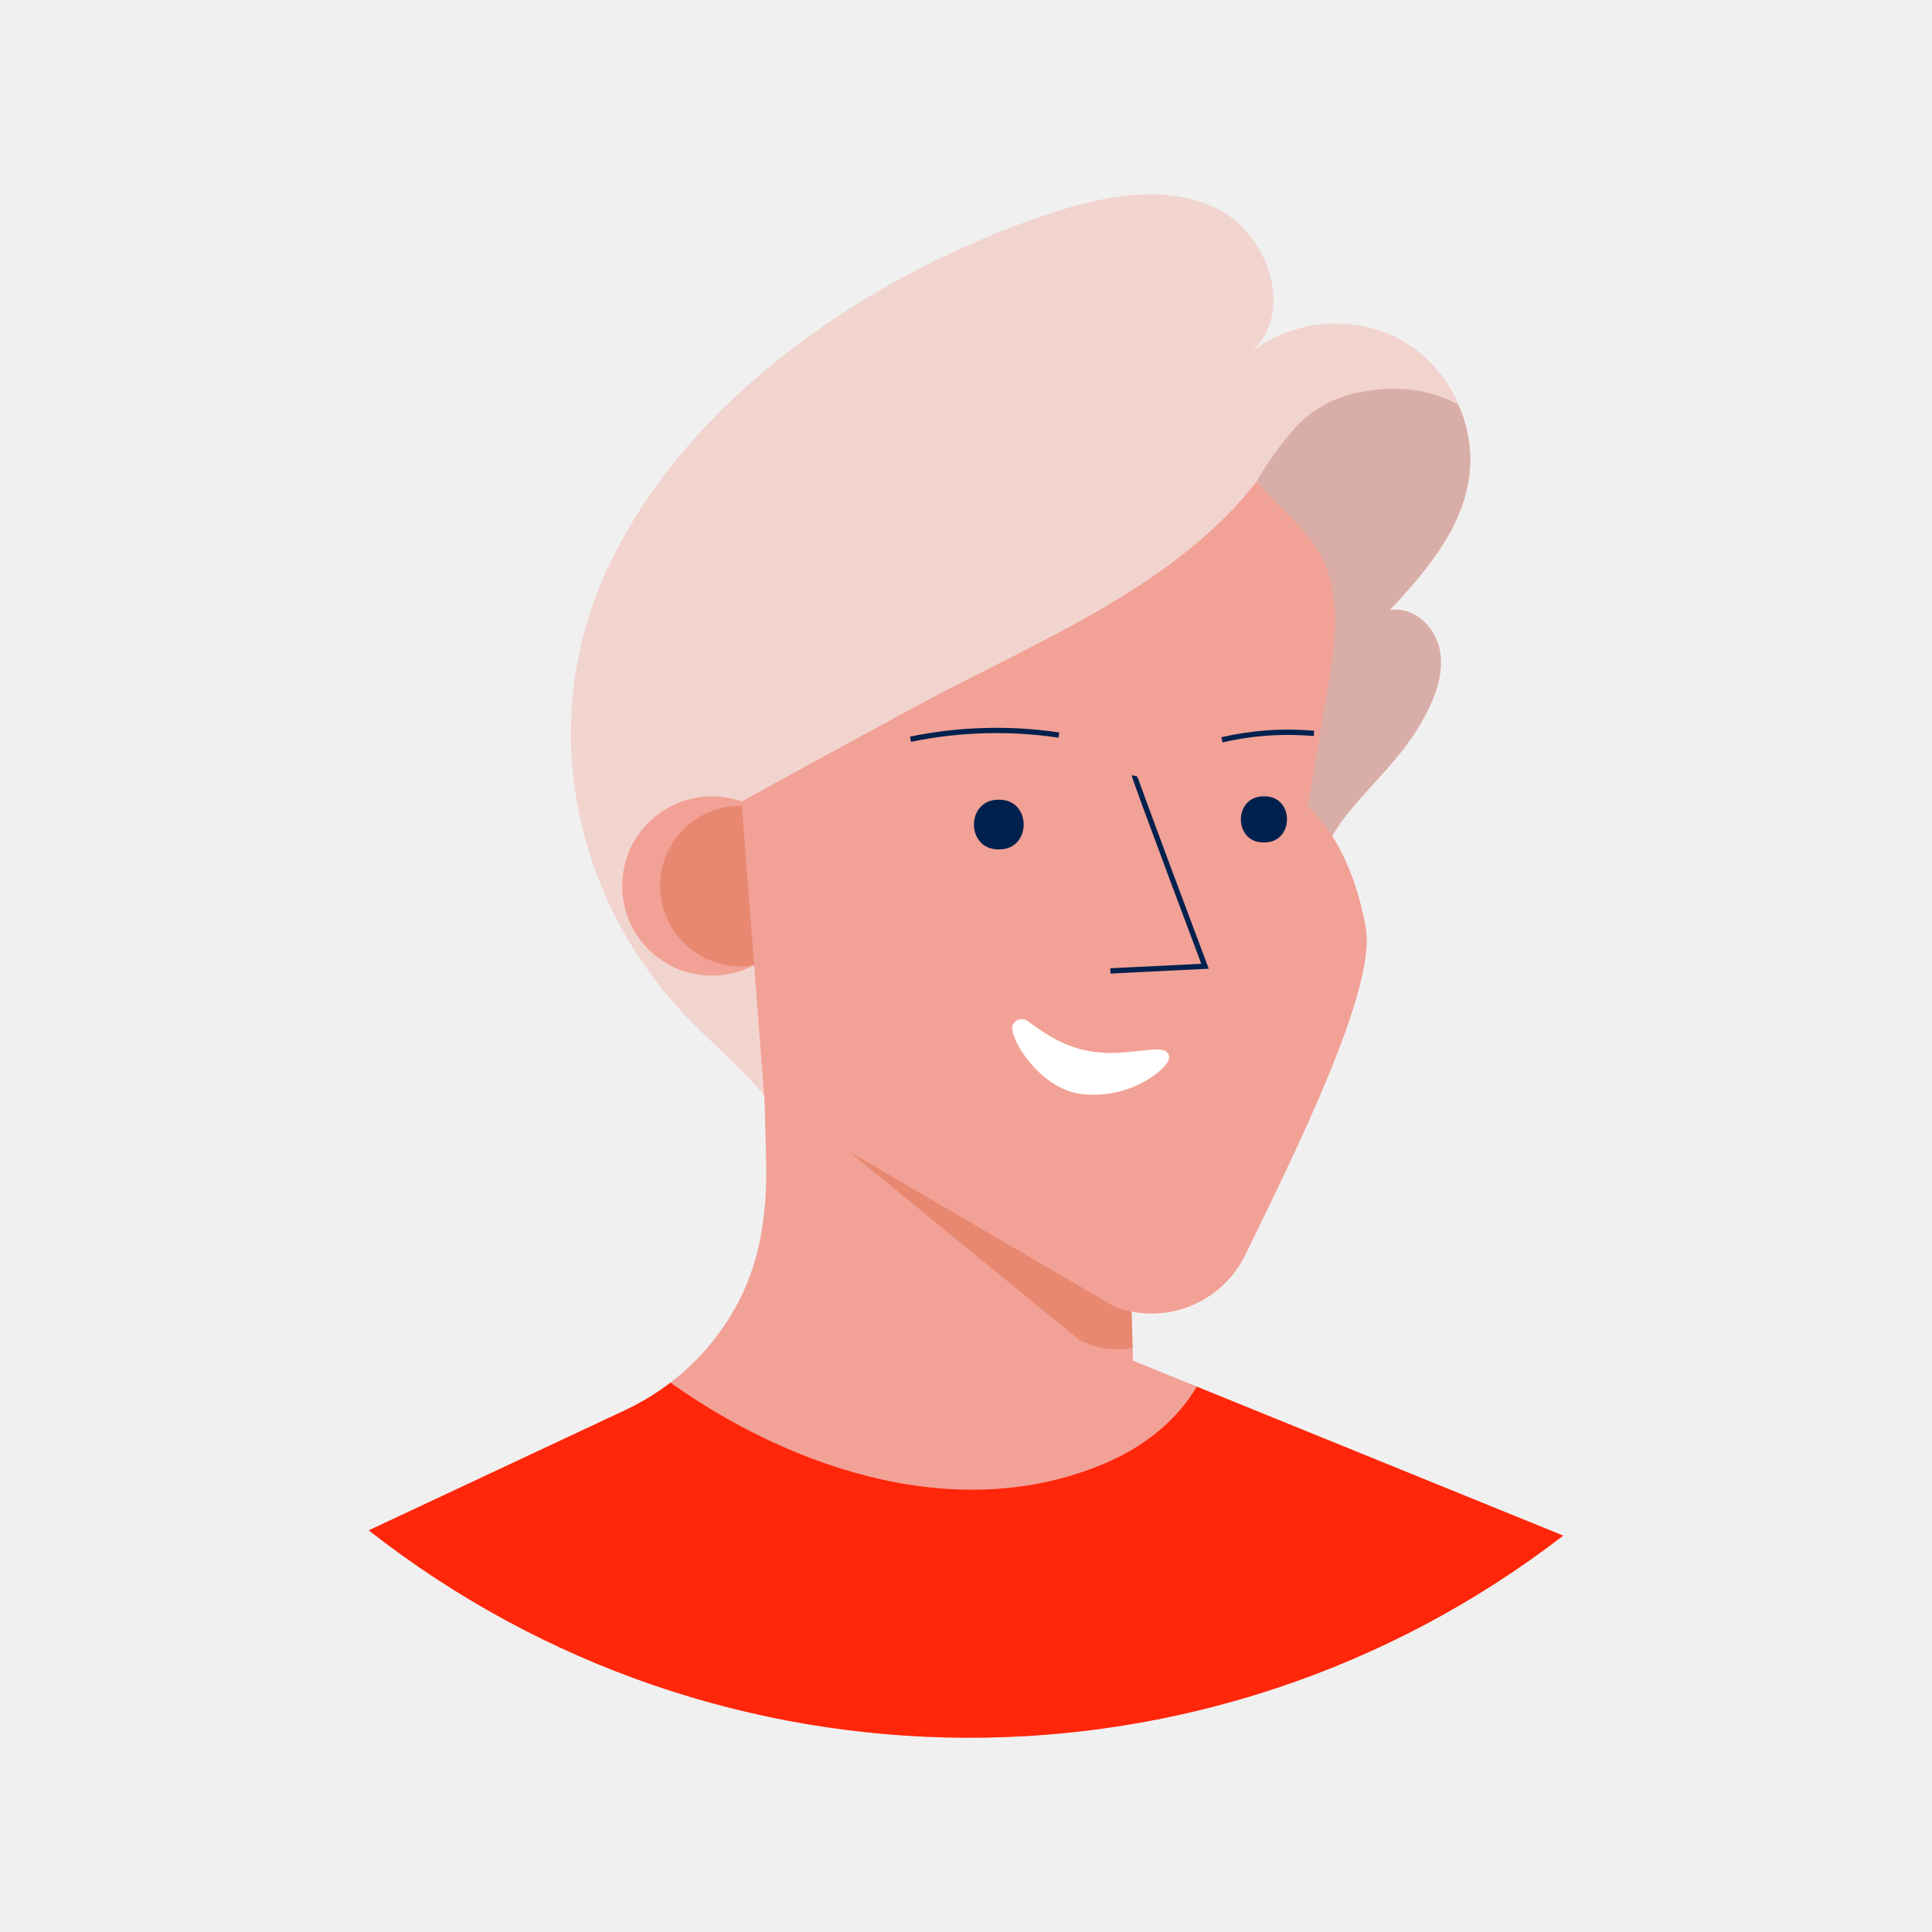
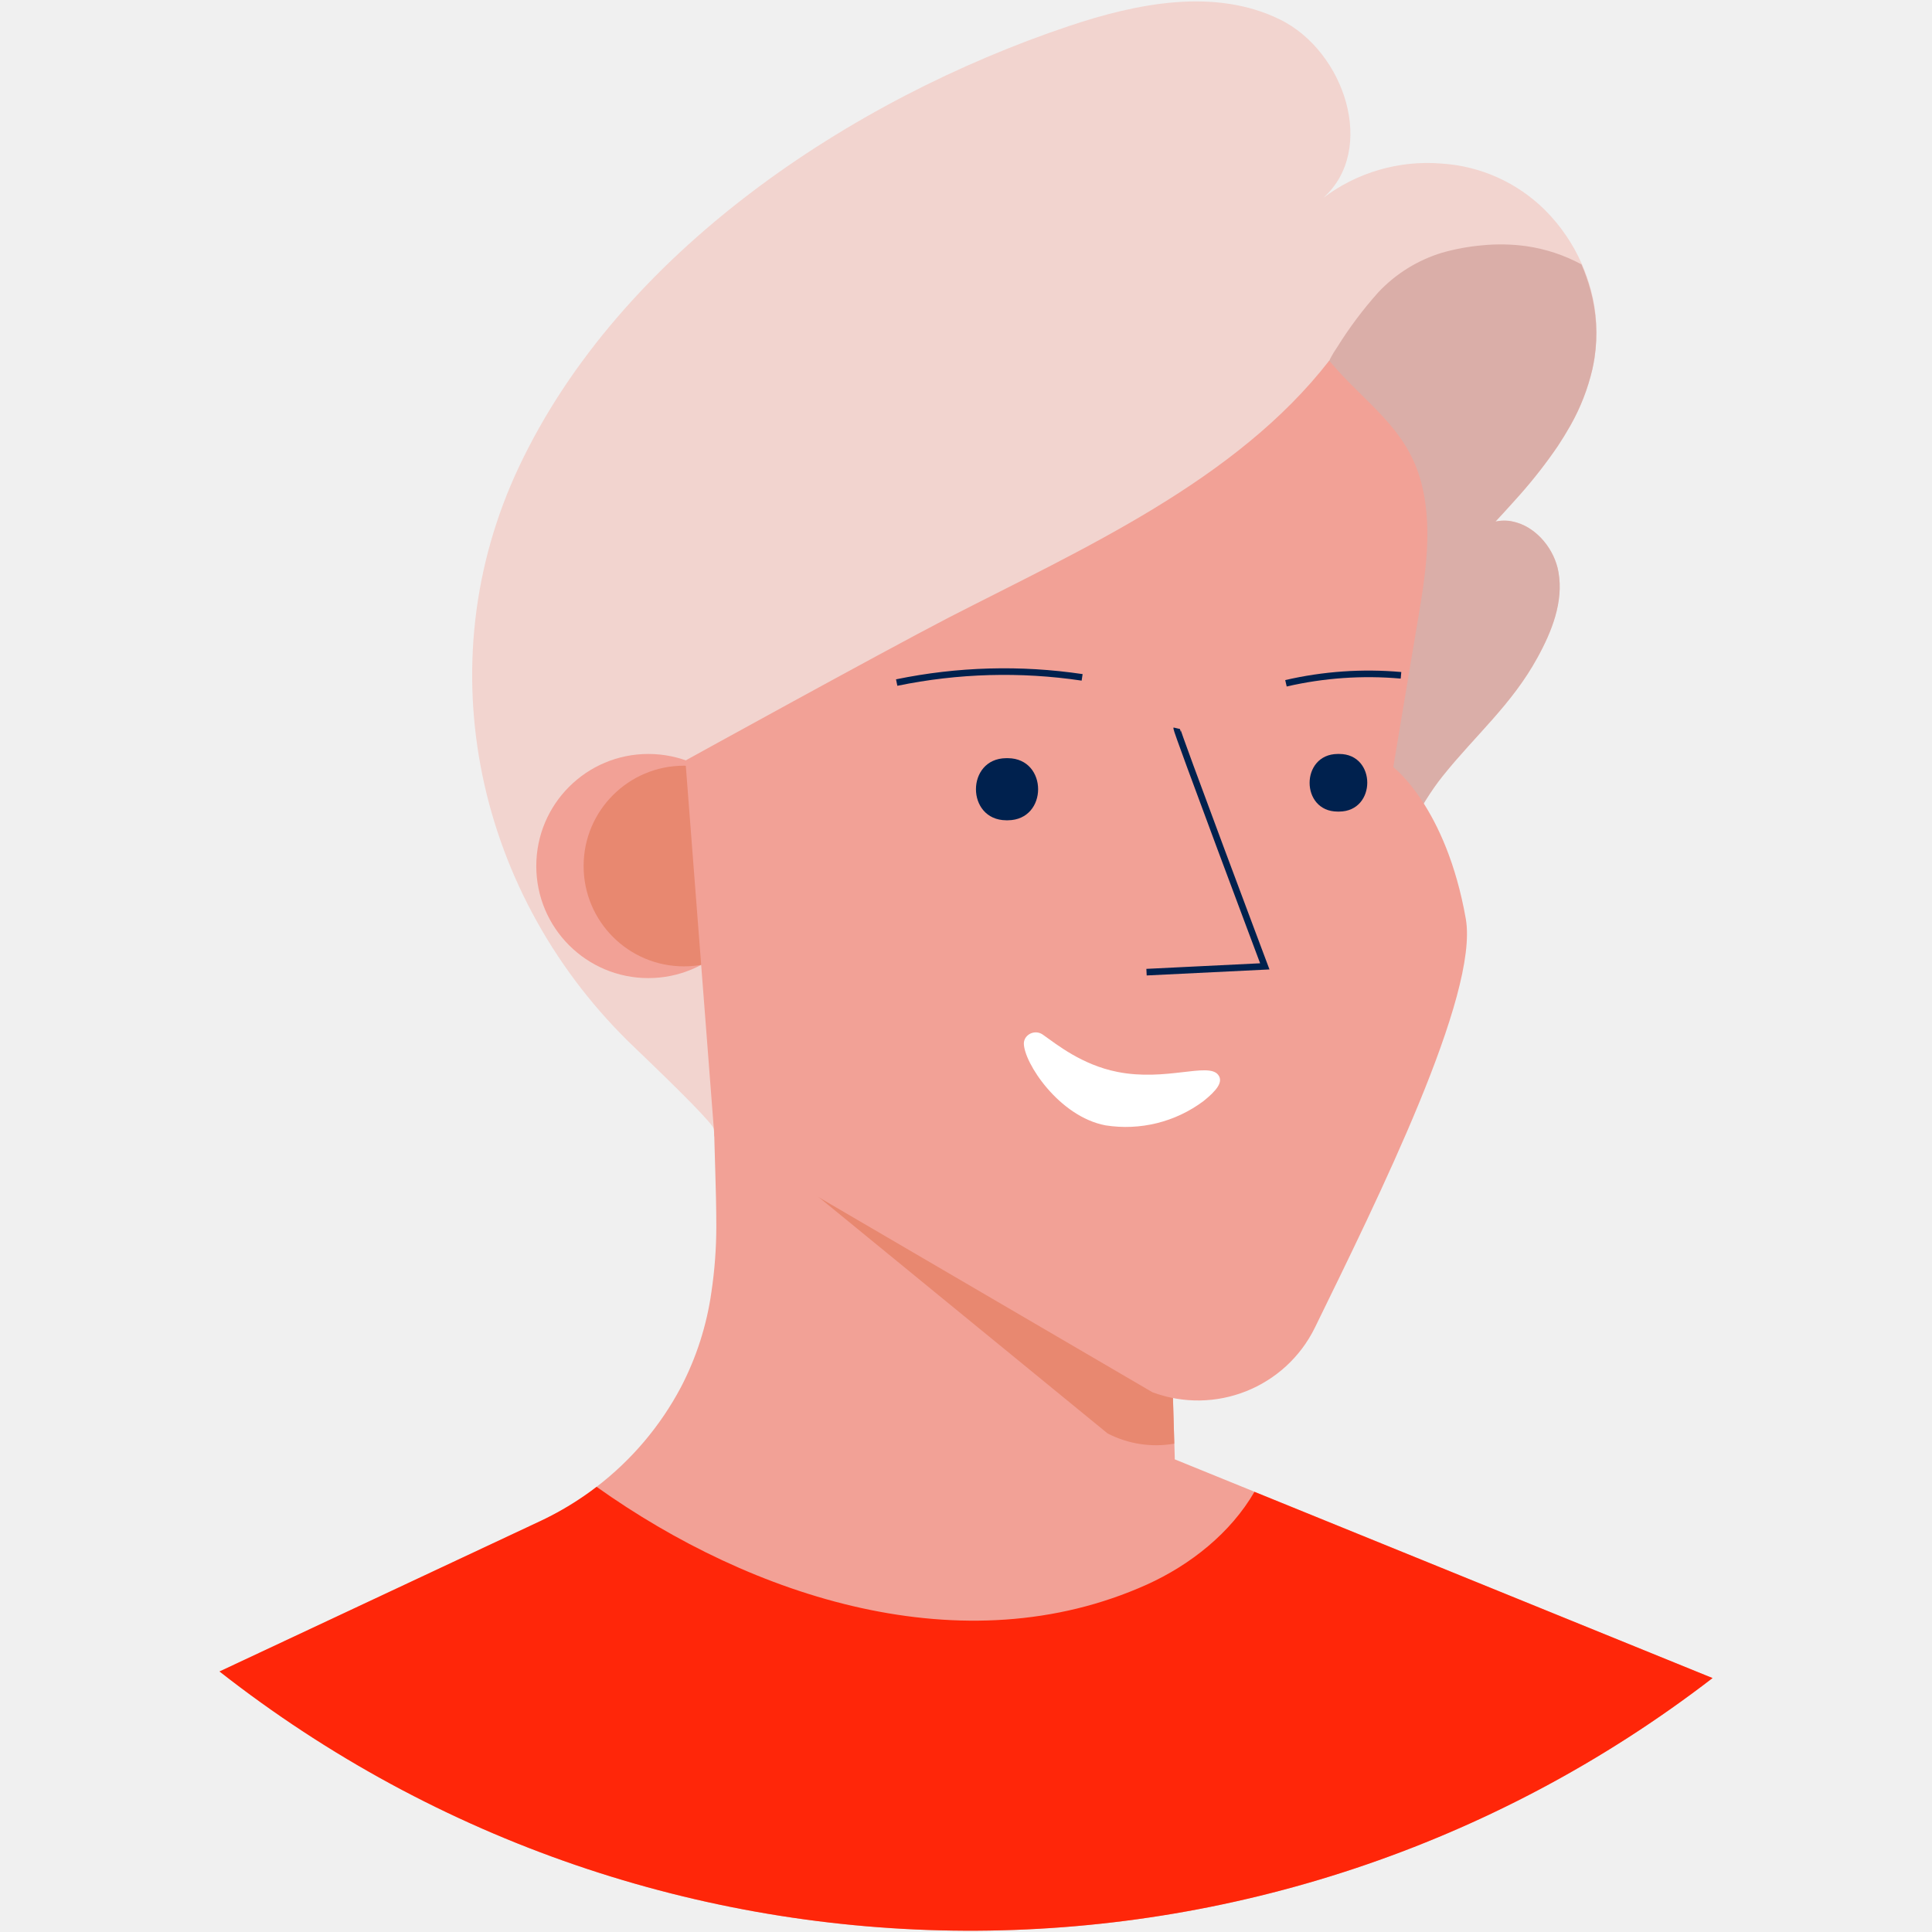
- <svg xmlns="http://www.w3.org/2000/svg" width="800px" height="800px" viewBox="0 0 366.34 366.34" id="Layer_1" data-name="Layer 1">
+ <svg xmlns="http://www.w3.org/2000/svg" width="800px" height="800px" viewBox="69.6 36.63 227.13 293.07" id="Layer_1" data-name="Layer 1">
  <defs>
    <style>.cls-1{fill:#f2a196;}.cls-2{fill:#e88870;}.cls-3{fill:#ff2609;}.cls-4{fill:#f2d4cf;}.cls-5{fill:#daaea8;}.cls-6{fill:none;stroke:#00214e;stroke-miterlimit:10;}.cls-7{fill:#ffffff;}.cls-8{fill:#00214e;}</style>
  </defs>
  <path class="cls-1" d="M296.41,291.18a184.56,184.56,0,0,1-226.48-1l48.66-22.81a46.83,46.83,0,0,0,6.65-3.82c.64-.44,1.28-.9,1.89-1.38a46.35,46.35,0,0,0,12.78-15.09,44.69,44.69,0,0,0,4.64-14.48,67.91,67.91,0,0,0,.74-9.91c0-5.72-.31-11.44-.37-17.17q-.06-4.75-.1-9.51l2,1,5.2,2.69,2.41.41,27.88,4.74,31.12,5.3.94,32,.31,10.46.15,5.08V258l12.1,4.92Z" />
  <path class="cls-2" d="M214.71,255.63a16,16,0,0,1-10.07-1.56L145,205.29c-.07-2.26-.13.11-.16-2.15q-.06-4.75-.1-9.51l2,1,5.2,2.69,2.41.41,27.88,4.74,31.12,5.3.94,32,.31,10.46.15,5.08v.33Z" />
  <path class="cls-3" d="M296.41,291.18a184.56,184.56,0,0,1-226.48-1l48.66-22.81a46.83,46.83,0,0,0,6.65-3.82c.64-.44,1.28-.9,1.89-1.38,23.55,16.76,55.69,27.33,83.49,14.82,6.62-3,12.7-7.84,16.3-14.06Z" />
  <path class="cls-4" d="M278.51,90.9c-.09.59-.2,1.17-.33,1.75a32.08,32.08,0,0,1-3.31,8.49l-.08.14c-.57,1-1.18,2-1.84,3a74.32,74.32,0,0,1-5.72,7.35L266,113c-.83.93-1.67,1.84-2.51,2.74a6.29,6.29,0,0,1,1.93-.11,4.21,4.21,0,0,1,.71.12c3.19.66,5.92,3.63,6.77,7,.05.22.1.45.14.67.79,4.48-1,9-3.21,13-3.87,7.08-9.45,11.79-14.36,17.94-3.68,4.58-5.72,10-9.73,14.38l-.3.33-.24.24c-10.6,10.92-27.17,13.51-41,18.23-5,1.72-59.22,17.12-59.22,20.48,0-.73-5.31-6-12-12.41-24-22.79-31.89-58-17.61-88.2,15.35-32.5,50.21-55.69,83.41-66.83,10.38-3.48,22.16-5.82,32-1s14.74,19.77,6.58,27.07a26.16,26.16,0,0,1,17.93-5.21,24.46,24.46,0,0,1,15.72,7.07,26.83,26.83,0,0,1,5.58,8.18,28.64,28.64,0,0,1,1.37,3.9A24.94,24.94,0,0,1,278.51,90.9Z" />
  <path class="cls-5" d="M278.51,90.9c-.09.59-.2,1.17-.33,1.75a32.08,32.08,0,0,1-3.31,8.49l-.08.14c-.57,1-1.18,2-1.84,3a74.32,74.32,0,0,1-5.72,7.35L266,113c-.83.93-1.67,1.84-2.51,2.74a6.29,6.29,0,0,1,1.93-.11,4.21,4.21,0,0,1,.71.12c3.19.66,5.92,3.63,6.77,7,.05.22.1.45.14.67.79,4.48-1,9-3.21,13-3.87,7.08-9.45,11.79-14.36,17.94-3.68,4.58-5.72,10-9.73,14.38l-.3.33-.24.24a39.31,39.31,0,0,1-7.44-18.45c-1.71-13.84-.67-28.92-1.14-42.93-.16-4.89-.45-10.72,1.12-15.36a14.35,14.35,0,0,1,1.71-3.24,59.49,59.49,0,0,1,6.27-8.37,22,22,0,0,1,9.68-6,32.54,32.54,0,0,1,6.11-1.12,28.37,28.37,0,0,1,6.64.13,25,25,0,0,1,8.38,2.77,28.64,28.64,0,0,1,1.37,3.9A24.94,24.94,0,0,1,278.51,90.9Z" />
  <circle class="cls-1" cx="134.98" cy="168" r="17" />
  <circle class="cls-2" cx="140.38" cy="168" r="15.22" />
  <path class="cls-1" d="M140.6,152,145,209l66.44,38.82A19.76,19.76,0,0,0,236.1,238c9.56-19.58,24.9-50.49,22.88-62-3-17-11-23-11-23l3.33-19.94c1.25-7.51,2.86-15.35,1-22.9-2.13-8.65-8.67-12.35-14.05-18.82-14.16,18.24-37.44,28.55-57.77,39C170,135.78,140.6,152,140.6,152Z" />
  <path class="cls-6" d="M215.13,147.1c-.08.34,13.36,36.12,13.36,36.12l-17.94.88" />
  <path class="cls-6" d="M172.65,140.17a80.57,80.57,0,0,1,28.13-.79" />
  <path class="cls-6" d="M231.7,140.28a55.64,55.64,0,0,1,17.45-1.21" />
  <path class="cls-7" d="M192.17,194.1a1.86,1.86,0,0,1,2.68-.5c2.08,1.46,5.88,4.56,11.28,5.63,7.36,1.47,13.74-1.48,15.27.42.86,1.07-.19,2.38-2.2,4a19.69,19.69,0,0,1-14.86,3.69c-7.08-1.33-12.4-9.53-12.4-12.44A1.68,1.68,0,0,1,192.17,194.1Z" />
  <path class="cls-8" d="M189.53,151.64c6.1.05,6.1,9.37,0,9.42h-.28c-6.1-.05-6.1-9.37,0-9.42h.28Z" />
  <path class="cls-8" d="M239.79,151c5.66,0,5.66,8.7,0,8.74h-.25c-5.67,0-5.67-8.7,0-8.74h.25Z" />
</svg>
